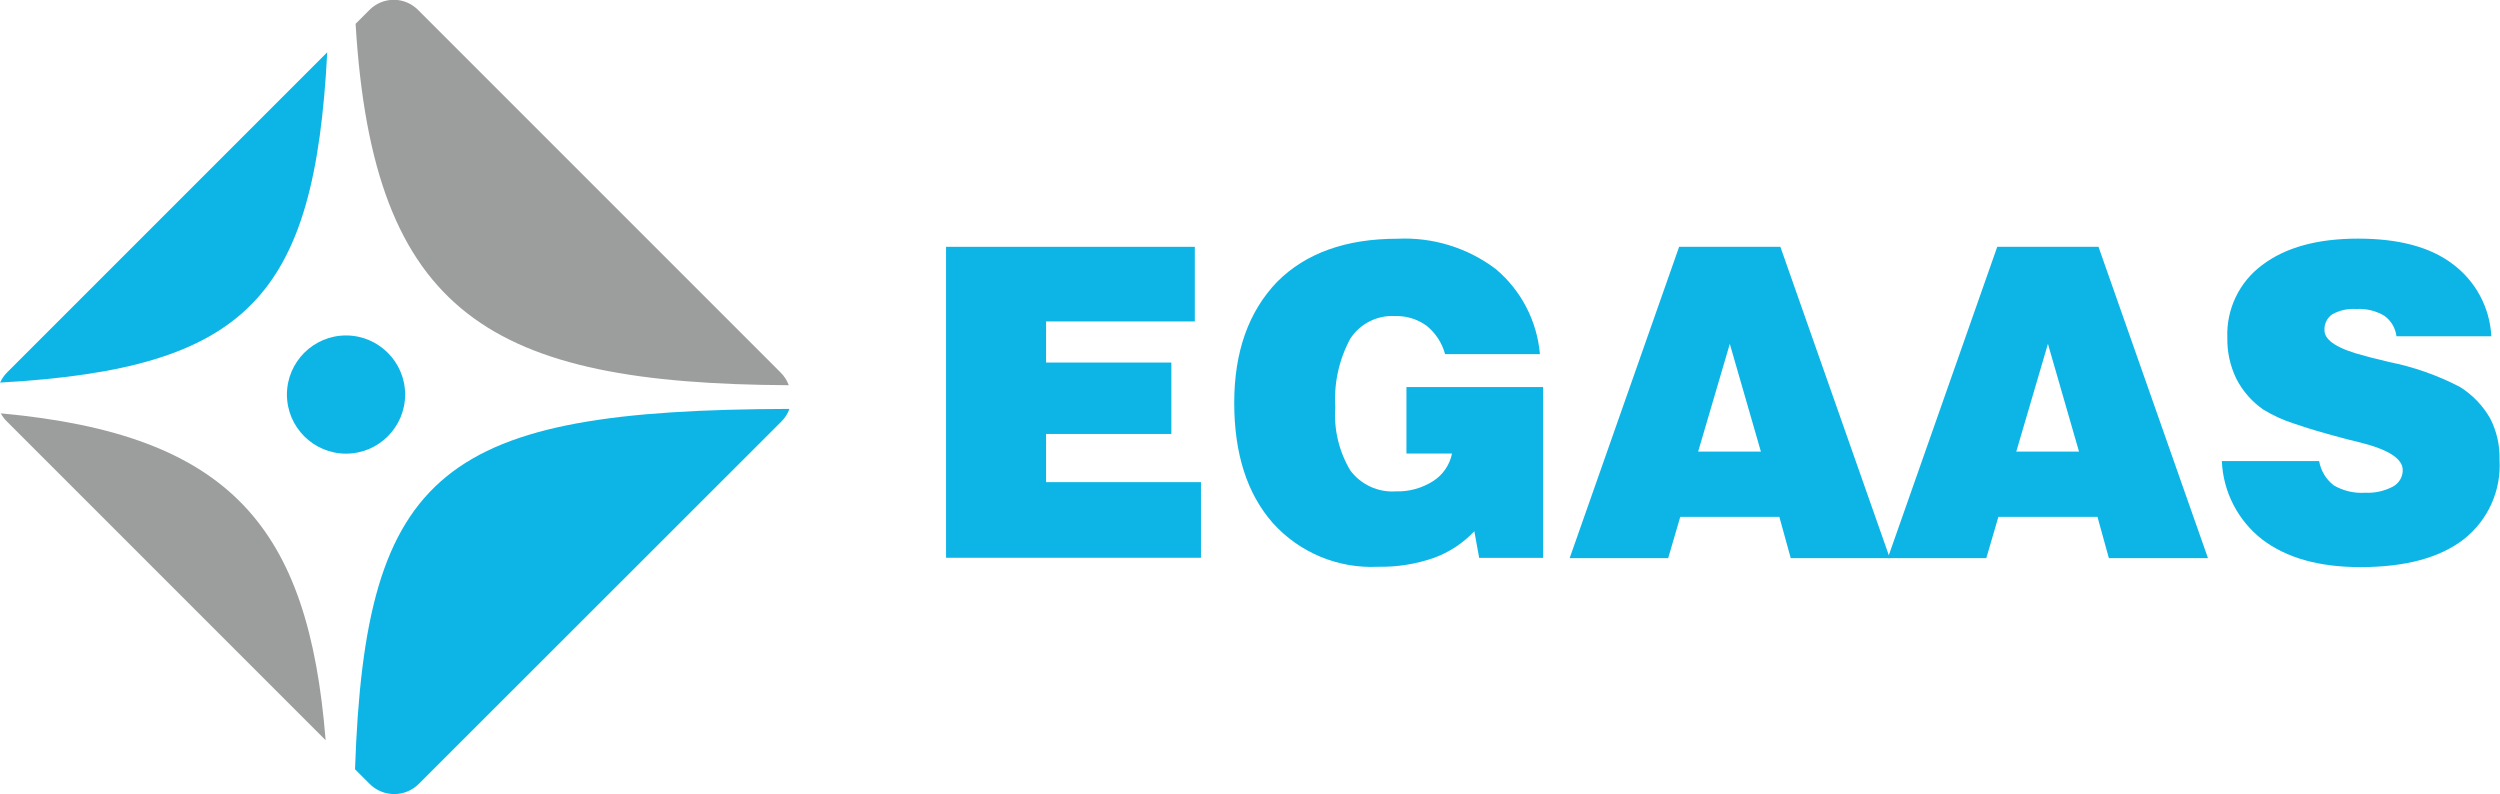
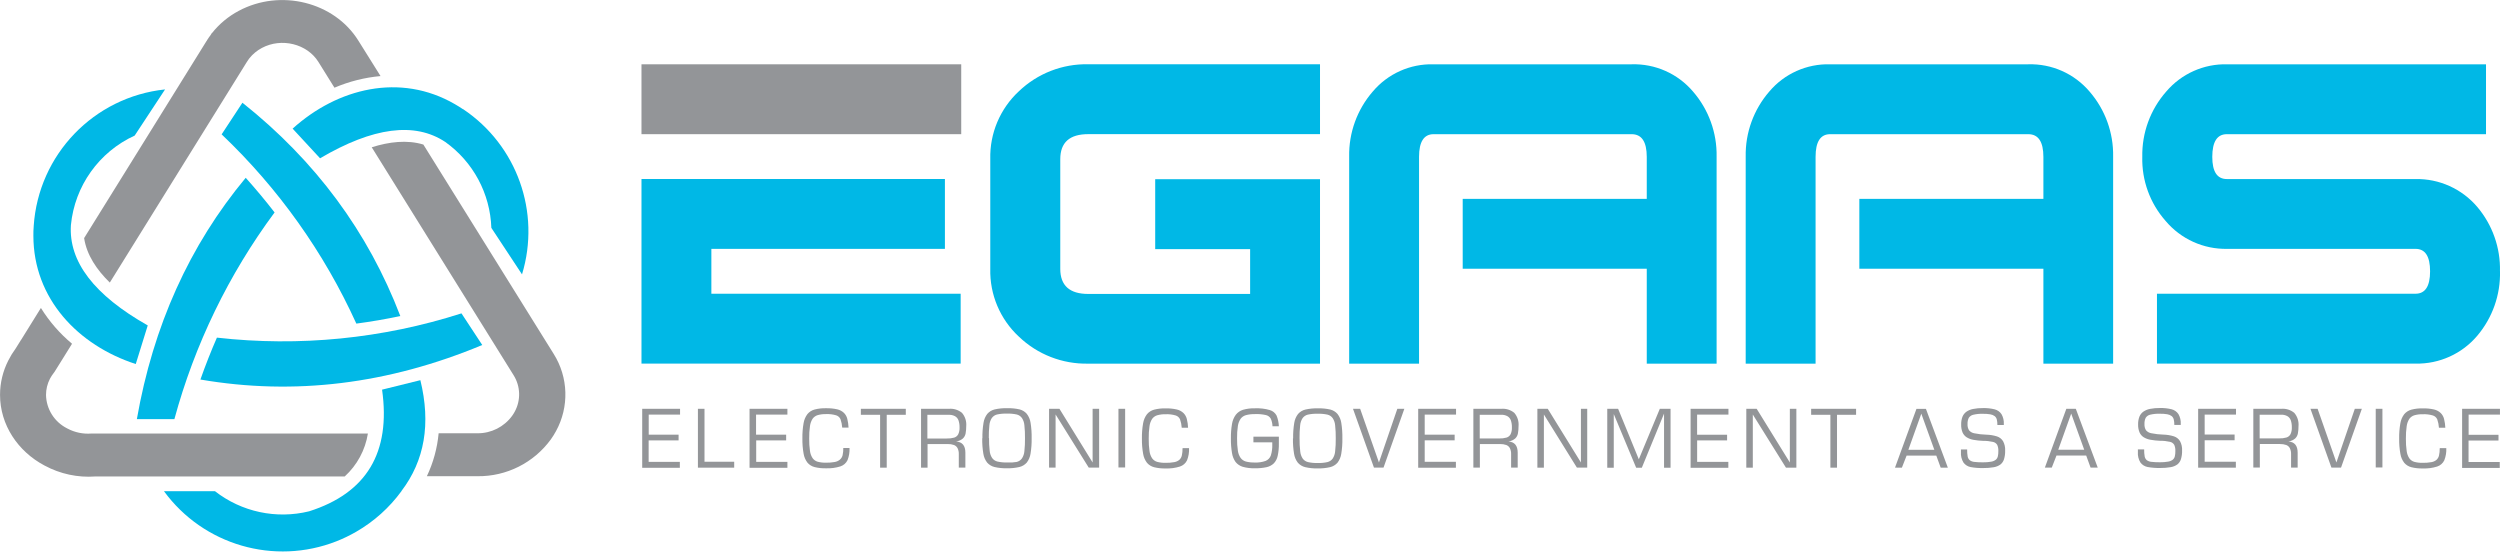
- <svg xmlns="http://www.w3.org/2000/svg" id="Layer_1" data-name="Layer 1" viewBox="0 0 219.49 69.71">
+ <svg xmlns="http://www.w3.org/2000/svg" id="Layer_1" data-name="Layer 1" viewBox="0 0 698.69 154.12">
  <defs>
-     <style>.cls-1{fill:#9c9d9d;}.cls-1,.cls-2{fill-rule:evenodd;}.cls-2,.cls-3{fill:#0db5e6;}</style>
+     <style>.cls-1{fill:#00b8e6;}.cls-1,.cls-2{fill-rule:evenodd;}.cls-2{fill:#939598;}</style>
  </defs>
-   <path class="cls-1" d="M-682.72-107.84l-28-28a3,3,0,0,1-.52-0.7C-691-134.68-684.22-126.51-682.72-107.84Z" transform="translate(711.31 172.83)" />
-   <path class="cls-2" d="M-642-136.93a3,3,0,0,1-.71,1.11L-674.55-104a3.05,3.05,0,0,1-4.3,0l-1.29-1.29C-679.24-131.7-672.39-136.84-642-136.93Z" transform="translate(711.31 172.83)" />
-   <path class="cls-1" d="M-680.09-170.74l1.2-1.2a3,3,0,0,1,4.3,0l31.82,31.82a3,3,0,0,1,.71,1.11C-668.15-139.15-678.55-145.11-680.09-170.74Z" transform="translate(711.31 172.83)" />
-   <path class="cls-2" d="M-710.7-140.12l28.12-28.12c-1.11,21.52-7,27.77-28.72,29A3,3,0,0,1-710.7-140.12Z" transform="translate(711.31 172.83)" />
-   <path class="cls-2" d="M-680.93-133a5.2,5.2,0,0,0,5.19-5.19,5.2,5.2,0,0,0-5.19-5.19,5.2,5.2,0,0,0-5.19,5.19A5.2,5.2,0,0,0-680.93-133Z" transform="translate(711.31 172.83)" />
-   <path class="cls-3" d="M-628.25-123.83v-27.33h21.84v6.55h-13.06V-141h11v6.27h-11v4.23h13.6v6.64h-22.38Z" transform="translate(711.31 172.83)" />
-   <path class="cls-3" d="M-581.44-123.83l-0.43-2.36a9.19,9.19,0,0,1-3.58,2.35,14.13,14.13,0,0,1-4.88.77,11.65,11.65,0,0,1-9.24-3.85q-3.38-3.85-3.38-10.55t3.77-10.62q3.77-3.78,10.56-3.78a13.27,13.27,0,0,1,8.62,2.65,11,11,0,0,1,3.89,7.48h-8.33a4.77,4.77,0,0,0-1.62-2.49,4.45,4.45,0,0,0-2.77-.85,4.38,4.38,0,0,0-3.94,2,11.22,11.22,0,0,0-1.31,6,9.53,9.53,0,0,0,1.32,5.55,4.6,4.6,0,0,0,4,1.84,5.76,5.76,0,0,0,3.27-.9,3.74,3.74,0,0,0,1.66-2.42h-4v-5.84h12v15h-5.66Z" transform="translate(711.31 172.83)" />
-   <path class="cls-3" d="M-573.5-123.83l9.61-27.33H-555l9.61,27.33h-8.7l-1-3.62h-8.7l-1.06,3.62h-8.63Zm11.28-9.35h5.51l-2.73-9.46Z" transform="translate(711.31 172.83)" />
-   <path class="cls-3" d="M-545.57-123.83l9.61-27.33h8.89l9.61,27.33h-8.7l-1-3.62h-8.7l-1.06,3.62h-8.63Zm11.28-9.35h5.51l-2.73-9.46Z" transform="translate(711.31 172.83)" />
-   <path class="cls-3" d="M-516.24-132.35h8.54a3.45,3.45,0,0,0,1.28,2.13,4.83,4.83,0,0,0,2.76.65,4.71,4.71,0,0,0,2.42-.53,1.63,1.63,0,0,0,.88-1.46q0-1.48-3.69-2.41l-1.13-.28q-3-.78-4.81-1.42a12.16,12.16,0,0,1-2.61-1.2,7.39,7.39,0,0,1-2.37-2.71,7.94,7.94,0,0,1-.79-3.6,7.57,7.57,0,0,1,3.06-6.38q3.06-2.32,8.42-2.32t8.29,2.22a8.45,8.45,0,0,1,3.41,6.35h-8.33a2.6,2.6,0,0,0-1.07-1.8,4.31,4.31,0,0,0-2.46-.59,3.79,3.79,0,0,0-2.1.46,1.59,1.59,0,0,0-.69,1.41q0,1.35,3.6,2.26l0.48,0.13,1.58,0.39a23.4,23.4,0,0,1,6.23,2.19,7.86,7.86,0,0,1,2.65,2.75,7.52,7.52,0,0,1,.83,3.64,8.25,8.25,0,0,1-3.16,7q-3.16,2.43-9.06,2.43-5.44,0-8.62-2.43A9.2,9.2,0,0,1-516.24-132.35Z" transform="translate(711.31 172.83)" />
+   <path class="cls-1" d="M-719.15-770.39c0-.88,0-1.76.09-2.62v-0.07h0a41.11,41.11,0,0,1,36.71-38.18l-8.49,12.9a30.77,30.77,0,0,0-17.82,25q-1,15.34,21.47,28.06l-3.35,10.79C-706.6-739.72-719.15-752.73-719.15-770.39Z" transform="translate(728.48 836.25)" />
+   <path class="cls-1" d="M-616.27-699a41,41,0,0,1-12.66,11.36,41.45,41.45,0,0,1-5.5,2.66h0a41.12,41.12,0,0,1-48.23-14h14.25a30.83,30.83,0,0,0,26.32,5.63q24.11-7.66,20.39-34L-611-730q4.46,18.2-5.3,31h0Z" transform="translate(728.48 836.25)" />
+   <path class="cls-1" d="M-660.73-807.54q30.61,24.31,44.13,59.62-6.15,1.3-12.29,2.11a169.89,169.89,0,0,0-37.65-52.89Z" transform="translate(728.48 836.25)" />
+   <path class="cls-1" d="M-659.81-786.56q-23.57,28.34-30.42,67.44h10.49a173.44,173.44,0,0,1,28-57.76Q-655.59-781.86-659.81-786.56Z" transform="translate(728.48 836.25)" />
+   <path class="cls-1" d="M-593.7-739.83q-39.39,16.42-78.77,9.65,2.1-5.95,4.61-11.71a163.54,163.54,0,0,0,68.35-6.78Z" transform="translate(728.48 836.25)" />
+   <path class="cls-1" d="M-601.35-807.14q1.15,0.66,2.23,1.39l0.06,0h0a41.12,41.12,0,0,1,16.47,46.18l-8.57-13a30.75,30.75,0,0,0-12.87-24q-12.8-8.51-35,4.56l-7.67-8.29C-634.17-811.61-616.64-816-601.35-807.14Z" transform="translate(728.48 836.25)" />
+   <path class="cls-2" d="M-722.58-741.27l5.53-8.91a41.79,41.79,0,0,0,8.7,10l-3.05,4.91-1.83,2.93-0.3.41a10.56,10.56,0,0,0-1,1.55,9.89,9.89,0,0,0-1.09,4.51,10.69,10.69,0,0,0,5.88,9.33l0.13,0.07a12.21,12.21,0,0,0,6.7,1.38l0.54,0h76.71a20.65,20.65,0,0,1-6.48,12h-69.68A25.87,25.87,0,0,1-716-706.13l-0.1-.05c-7.37-3.92-12.37-11.31-12.37-19.72a21.14,21.14,0,0,1,2.32-9.62h0a22.44,22.44,0,0,1,2-3.26l1.56-2.5h0Zm51.89-83.53,0-.05,0-.05,0,0q0.51-.82,1.1-1.6l0.32-.52,0.05,0a23.74,23.74,0,0,1,7.45-6.19c11.66-6.25,26.71-2.5,33.44,8.31h0l0.2,0.32,6,9.59a42.71,42.71,0,0,0-12.88,3.25l-4.27-6.86-0.15-.24-0.06-.1c-3.17-5.07-10.32-6.84-15.8-3.91a11.12,11.12,0,0,0-3.5,2.9l-0.09.12-0.08.11c-0.19.25-.36,0.5-0.52,0.77l-0.09.14-38.22,61.53c-3.62-3.52-6.45-7.67-7.18-12.43l34.22-55.09h0Zm60.53,28.95c-4.56-1.39-9.59-.77-14.43.76l39.66,63.72a10.09,10.09,0,0,1,.28,10.22q-0.16.29-.33,0.56t-0.36.54a11.86,11.86,0,0,1-9.68,4.89h-10.87a35.74,35.74,0,0,1-3.29,12H-595a25,25,0,0,0,20.46-10.28q0.4-.56.76-1.14t0.69-1.18a21.3,21.3,0,0,0-.64-21.57Z" transform="translate(728.48 836.25)" />
+   <path class="cls-1" d="M-529.67-786.22h65.27v19.53h-65.27v12.53H-460v19.53h-89.2v-51.6h19.53Zm170.1,51.6h-64.78a27.2,27.2,0,0,1-19.37-7.54,25,25,0,0,1-8-18.94v-30.71a25,25,0,0,1,8-18.94,27.2,27.2,0,0,1,19.37-7.54h64.78v19.53h-64.78c-5.21,0-7.81,2.33-7.81,7v30.66c0,4.64,2.6,7,7.81,7h45.25v-12.53h-26.53v-19.53h46.06v51.6h0Zm110.85,0h-19.53v-26.53h-51.44v-19.53h51.44V-792.4q0-6.35-4.23-6.35h-55.34c-2.71,0-4.07,2.12-4.07,6.32v57.81h-19.53v-57.84a27,27,0,0,1,6.59-18.2,21.48,21.48,0,0,1,17-7.62h55.34a21.66,21.66,0,0,1,17.17,7.62,27,27,0,0,1,6.59,18.2v57.84h0Zm110.85,0h-19.53v-26.53h-51.44v-19.53h51.44V-792.4q0-6.35-4.23-6.35H-217c-2.71,0-4.07,2.12-4.07,6.32v57.81h-19.53v-57.84a27,27,0,0,1,6.59-18.2,21.48,21.48,0,0,1,17-7.62h55.34a21.66,21.66,0,0,1,17.17,7.62,27,27,0,0,1,6.59,18.2v57.84h0Zm108.08-25.8a26.91,26.91,0,0,1-6.35,18,22,22,0,0,1-17.25,7.79h-72.27v-19.53H-53.4q4.07,0,4.07-6.27t-4.07-6.27H-106a21.94,21.94,0,0,1-17.25-7.81,26,26,0,0,1-6.51-17.9,26.81,26.81,0,0,1,6.67-18.23A21.66,21.66,0,0,1-106-818.28H-33.7v19.53h-72.43q-4.07,0-4.07,6.35,0,6.19,4.07,6.19h52.68a22.12,22.12,0,0,1,17.31,7.79A26.86,26.86,0,0,1-29.8-760.42Z" transform="translate(728.48 836.25)" />
+   <polygon class="cls-2" points="268.64 37.5 243.62 37.5 198.81 37.5 179.28 37.5 179.28 17.97 268.64 17.97 268.64 37.5" />
+   <path class="cls-2" d="M-547.2-714.77h8.37v1.6h-8.37v6h8.72v1.65H-549V-722h10.58v1.62h-8.76v5.6h0Zm15.61-7.22v14.78h8.3v1.67h-10.14V-722h1.84Zm14.45,7.22h8.37v1.6h-8.37v6h8.72v1.65H-519V-722h10.58v1.62h-8.76v5.6h0Zm24.3,3.73h1.78a8.22,8.22,0,0,1-.56,3.4,3.35,3.35,0,0,1-2,1.74,11.81,11.81,0,0,1-4,.53,12,12,0,0,1-3.19-.34,3.88,3.88,0,0,1-2-1.23,5.61,5.61,0,0,1-1.08-2.51,21.89,21.89,0,0,1-.34-4.26,22.44,22.44,0,0,1,.33-4.27,5.77,5.77,0,0,1,1.08-2.55,3.94,3.94,0,0,1,2-1.27,11.52,11.52,0,0,1,3.18-.36,13,13,0,0,1,3.16.31,4,4,0,0,1,1.87,1,3.56,3.56,0,0,1,.92,1.62,12.14,12.14,0,0,1,.36,2.49l-1.77,0a9,9,0,0,0-.48-2.36,2,2,0,0,0-1.21-1.08,8.71,8.71,0,0,0-2.82-.34,7.92,7.92,0,0,0-2.35.29,2.71,2.71,0,0,0-1.41,1,4.92,4.92,0,0,0-.74,2.05,22.23,22.23,0,0,0-.22,3.49,22.24,22.24,0,0,0,.22,3.48,4.76,4.76,0,0,0,.73,2,2.63,2.63,0,0,0,1.41,1,8.44,8.44,0,0,0,2.36.27,12.42,12.42,0,0,0,2.4-.19,3,3,0,0,0,1.42-.63A2.35,2.35,0,0,0-493-709a8.27,8.27,0,0,0,.2-2h0Zm10.33,5.49v-14.78h-5.38V-722h12.56v1.67h-5.33v14.78h-1.84Zm18.84-6.59h-5.58v6.59h-1.82V-722h7.82a5.06,5.06,0,0,1,3.62,1.13,5,5,0,0,1,1.19,3.68,11.48,11.48,0,0,1-.18,2.1,2.59,2.59,0,0,1-.77,1.4,3.64,3.64,0,0,1-1.88.82q2.59,0.19,2.59,3.14v4.17h-1.84v-3.73a3.54,3.54,0,0,0-.34-1.7,1.92,1.92,0,0,0-1-.89,4.9,4.9,0,0,0-1.76-.27h0Zm-5.58-1.56h5.38a6.76,6.76,0,0,0,2.07-.25,1.91,1.91,0,0,0,1.12-.92,4.06,4.06,0,0,0,.37-1.92,5.77,5.77,0,0,0-.3-2,2.16,2.16,0,0,0-1-1.16,3.42,3.42,0,0,0-1.69-.37h-6v6.65h0Zm15.28-.07a23.45,23.45,0,0,0,.31,4.31,5.41,5.41,0,0,0,1.06,2.49,4,4,0,0,0,2.06,1.24,13.92,13.92,0,0,0,3.46.35,14.18,14.18,0,0,0,3.49-.35,4,4,0,0,0,2.06-1.23,5.43,5.43,0,0,0,1.06-2.5,23.59,23.59,0,0,0,.31-4.31,24.58,24.58,0,0,0-.3-4.33,5.38,5.38,0,0,0-1.06-2.5,3.93,3.93,0,0,0-2-1.23,13.92,13.92,0,0,0-3.47-.34,14.17,14.17,0,0,0-3.5.34,3.93,3.93,0,0,0-2.06,1.24,5.42,5.42,0,0,0-1.06,2.5,23.63,23.63,0,0,0-.31,4.33h0Zm1.84,0a30.19,30.19,0,0,1,.16-3.64,4.32,4.32,0,0,1,.67-2,2.52,2.52,0,0,1,1.47-1,11.57,11.57,0,0,1,2.76-.25,11.48,11.48,0,0,1,2.75.25,2.52,2.52,0,0,1,1.46,1,4.27,4.27,0,0,1,.67,2,29.16,29.16,0,0,1,.17,3.64,28.86,28.86,0,0,1-.17,3.62,4.35,4.35,0,0,1-.67,2,2.53,2.53,0,0,1-1.47,1A11,11,0,0,1-447-707a11,11,0,0,1-2.73-.26,2.55,2.55,0,0,1-1.48-1,4.38,4.38,0,0,1-.68-2,28.11,28.11,0,0,1-.18-3.6h0Zm30.83-8.23v16.44h-2.9l-9.27-14.86v14.86h-1.82V-722h2.9l9.27,15v-15h1.82Zm7.27,0v16.4h-1.87V-722H-414ZM-397.95-711h1.78a8.22,8.22,0,0,1-.56,3.4,3.35,3.35,0,0,1-2,1.74,11.81,11.81,0,0,1-4,.53,12,12,0,0,1-3.19-.34,3.88,3.88,0,0,1-2-1.23,5.61,5.61,0,0,1-1.08-2.51,21.9,21.9,0,0,1-.34-4.26,22.44,22.44,0,0,1,.33-4.27,5.77,5.77,0,0,1,1.08-2.55,3.93,3.93,0,0,1,2-1.27,11.53,11.53,0,0,1,3.18-.36,13,13,0,0,1,3.16.31,4,4,0,0,1,1.87,1,3.56,3.56,0,0,1,.92,1.62,12.1,12.1,0,0,1,.36,2.49l-1.77,0a9,9,0,0,0-.48-2.36,2,2,0,0,0-1.21-1.08,8.71,8.71,0,0,0-2.82-.34,7.93,7.93,0,0,0-2.35.29,2.71,2.71,0,0,0-1.41,1,4.92,4.92,0,0,0-.74,2.05,22.24,22.24,0,0,0-.22,3.49,22.25,22.25,0,0,0,.22,3.48,4.76,4.76,0,0,0,.73,2,2.63,2.63,0,0,0,1.41,1,8.45,8.45,0,0,0,2.36.27,12.42,12.42,0,0,0,2.4-.19,3,3,0,0,0,1.42-.63,2.35,2.35,0,0,0,.71-1.21,8.27,8.27,0,0,0,.2-2h0Zm20.12-9.51a8.57,8.57,0,0,0-2.46.29,2.77,2.77,0,0,0-1.46,1,4.89,4.89,0,0,0-.77,2,21.11,21.11,0,0,0-.23,3.49,21.22,21.22,0,0,0,.23,3.47,4.68,4.68,0,0,0,.77,2,2.76,2.76,0,0,0,1.47,1,9,9,0,0,0,2.45.27,8,8,0,0,0,3.07-.45,2.6,2.6,0,0,0,1.45-1.52,9.13,9.13,0,0,0,.4-3.07v-0.6h-5.27v-1.58h7.11v1.91a14.88,14.88,0,0,1-.33,3.47,4.33,4.33,0,0,1-1.08,2.08,4.22,4.22,0,0,1-2,1.06,14.36,14.36,0,0,1-3.3.31,11.55,11.55,0,0,1-3.39-.41,4.09,4.09,0,0,1-2-1.35,5.83,5.83,0,0,1-1-2.52,22.33,22.33,0,0,1-.3-4.06,21.78,21.78,0,0,1,.31-4.07,5.91,5.91,0,0,1,1.06-2.55,4.13,4.13,0,0,1,2-1.38,11,11,0,0,1,3.34-.42,13,13,0,0,1,4.19.5,3.12,3.12,0,0,1,1.86,1.52,8.78,8.78,0,0,1,.64,3h-1.78a5.53,5.53,0,0,0-.48-2.13,2.1,2.1,0,0,0-1.36-1,12.34,12.34,0,0,0-3.08-.28h0Zm10.7,6.78a23.46,23.46,0,0,0,.31,4.31,5.41,5.41,0,0,0,1.06,2.49,4,4,0,0,0,2.06,1.24,13.92,13.92,0,0,0,3.46.35,14.17,14.17,0,0,0,3.49-.35,4,4,0,0,0,2.06-1.23,5.44,5.44,0,0,0,1.06-2.5,23.58,23.58,0,0,0,.31-4.31,24.62,24.62,0,0,0-.3-4.33,5.39,5.39,0,0,0-1.06-2.5,3.94,3.94,0,0,0-2-1.23,13.92,13.92,0,0,0-3.47-.34,14.17,14.17,0,0,0-3.5.34,3.93,3.93,0,0,0-2.06,1.24,5.43,5.43,0,0,0-1.06,2.5,23.63,23.63,0,0,0-.31,4.33h0Zm1.84,0a30.07,30.07,0,0,1,.17-3.64,4.31,4.31,0,0,1,.67-2,2.53,2.53,0,0,1,1.47-1,11.58,11.58,0,0,1,2.76-.25,11.47,11.47,0,0,1,2.75.25,2.51,2.51,0,0,1,1.46,1,4.27,4.27,0,0,1,.67,2,29.28,29.28,0,0,1,.17,3.64,28.84,28.84,0,0,1-.17,3.62,4.35,4.35,0,0,1-.67,2,2.53,2.53,0,0,1-1.47,1,11,11,0,0,1-2.73.26,11,11,0,0,1-2.73-.26,2.55,2.55,0,0,1-1.48-1,4.38,4.38,0,0,1-.68-2,28.11,28.11,0,0,1-.18-3.6h0ZM-338-722h2l-5.82,16.44h-2.67L-350.35-722h2l5.25,15,5.14-15h0Zm7.69,7.22h8.37v1.6h-8.37v6h8.72v1.65h-10.54V-722h10.58v1.62h-8.76v5.6h0Zm21,2.63h-5.58v6.59h-1.82V-722h7.82a5.06,5.06,0,0,1,3.62,1.13,5,5,0,0,1,1.19,3.68,11.39,11.39,0,0,1-.18,2.1,2.59,2.59,0,0,1-.77,1.4,3.65,3.65,0,0,1-1.88.82q2.59,0.19,2.59,3.14v4.17h-1.84v-3.73a3.54,3.54,0,0,0-.34-1.7,1.92,1.92,0,0,0-1-.89,4.91,4.91,0,0,0-1.76-.27h0Zm-5.58-1.56h5.38a6.76,6.76,0,0,0,2.08-.25,1.91,1.91,0,0,0,1.12-.92,4.06,4.06,0,0,0,.37-1.92,5.78,5.78,0,0,0-.3-2,2.16,2.16,0,0,0-1-1.16,3.42,3.42,0,0,0-1.69-.37h-6v6.65h0Zm30-8.3v16.44h-2.89L-297-720.41v14.86h-1.82V-722h2.9l9.27,15v-15h1.82Zm8.63,0,5.79,14.12L-264.6-722h3v16.47h-1.82v-15.13l-6.21,15.13h-1.58l-6.26-15v15h-1.82V-722h3.06Zm22.09,7.25h8.37v1.6h-8.37v6h8.72v1.65H-256V-722h10.58v1.62h-8.76v5.6h0Zm27.73-7.22v16.44h-2.9l-9.27-14.86v14.86h-1.82V-722h2.9l9.27,15v-15h1.82Zm9.51,16.44v-14.78h-5.38V-722h12.56v1.67h-5.33v14.78h-1.84Zm18.05,0,6-16.44h2.65l6.13,16.44h-2l-1.23-3.38h-8.3l-1.32,3.38h-2Zm11-5-3.64-10.1-3.62,10.1h7.27Zm7.35-.09h1.82a10.08,10.08,0,0,0,.15,2,1.82,1.82,0,0,0,.58,1,2.56,2.56,0,0,0,1.26.47,19,19,0,0,0,2.43.12,11.9,11.9,0,0,0,2.29-.18,2.83,2.83,0,0,0,1.29-.54,1.73,1.73,0,0,0,.57-0.92,6,6,0,0,0,.15-1.48,3.88,3.88,0,0,0-.31-1.75,1.82,1.82,0,0,0-1.2-.84,11.44,11.44,0,0,0-2.75-.29,19.58,19.58,0,0,1-2.71-.29,5.37,5.37,0,0,1-1.87-.7,3.06,3.06,0,0,1-1.16-1.35,5.47,5.47,0,0,1-.39-2.24,5.77,5.77,0,0,1,.35-2.13,3.22,3.22,0,0,1,1.08-1.41,4.91,4.91,0,0,1,1.88-.79,13.18,13.18,0,0,1,2.8-.25,12.25,12.25,0,0,1,3.25.35,3.29,3.29,0,0,1,1.9,1.33,5,5,0,0,1,.66,2.8l0,0.24h-1.8a6,6,0,0,0-.16-1.53,1.79,1.79,0,0,0-.59-0.94,2.73,2.73,0,0,0-1.2-.5,11.18,11.18,0,0,0-2.08-.15,10.31,10.31,0,0,0-2.73.27,2,2,0,0,0-1.24.87,3.64,3.64,0,0,0-.34,1.73,3,3,0,0,0,.42,1.74,2.49,2.49,0,0,0,1.5.84,19.31,19.31,0,0,0,3.32.38,10.81,10.81,0,0,1,3,.49,3.15,3.15,0,0,1,1.69,1.33,5,5,0,0,1,.58,2.64,7.52,7.52,0,0,1-.32,2.41,3,3,0,0,1-1,1.47,4.42,4.42,0,0,1-1.87.76,15.76,15.76,0,0,1-2.92.23,17.59,17.59,0,0,1-3.52-.27,3.26,3.26,0,0,1-2-1.24,4.9,4.9,0,0,1-.72-2.95v-0.76h0Zm23.54,5.07,6-16.44h2.65l6.13,16.44h-2l-1.23-3.38h-8.3l-1.32,3.38h-2Zm11-5-3.64-10.1-3.62,10.1H-146Zm14.93-.09h1.82a10.08,10.08,0,0,0,.15,2,1.81,1.81,0,0,0,.58,1,2.56,2.56,0,0,0,1.26.47,19,19,0,0,0,2.43.12,11.9,11.9,0,0,0,2.29-.18,2.83,2.83,0,0,0,1.29-.54,1.73,1.73,0,0,0,.57-0.92,6,6,0,0,0,.15-1.48,3.88,3.88,0,0,0-.31-1.75,1.82,1.82,0,0,0-1.2-.84,11.44,11.44,0,0,0-2.75-.29,19.58,19.58,0,0,1-2.72-.29,5.37,5.37,0,0,1-1.87-.7,3.06,3.06,0,0,1-1.16-1.35,5.47,5.47,0,0,1-.4-2.24,5.77,5.77,0,0,1,.35-2.13,3.22,3.22,0,0,1,1.08-1.41,4.9,4.9,0,0,1,1.88-.79,13.18,13.18,0,0,1,2.8-.25,12.26,12.26,0,0,1,3.25.35,3.28,3.28,0,0,1,1.9,1.33,5,5,0,0,1,.66,2.8l0,0.24h-1.8a6,6,0,0,0-.16-1.53,1.79,1.79,0,0,0-.59-0.94,2.73,2.73,0,0,0-1.2-.5,11.18,11.18,0,0,0-2.08-.15,10.31,10.31,0,0,0-2.73.27,2,2,0,0,0-1.24.87,3.63,3.63,0,0,0-.34,1.73,3,3,0,0,0,.42,1.74,2.49,2.49,0,0,0,1.5.84,19.31,19.31,0,0,0,3.32.38,10.81,10.81,0,0,1,3,.49,3.15,3.15,0,0,1,1.69,1.33,5,5,0,0,1,.58,2.64,7.52,7.52,0,0,1-.32,2.41,3,3,0,0,1-1,1.47,4.42,4.42,0,0,1-1.87.76,15.76,15.76,0,0,1-2.92.23,17.58,17.58,0,0,1-3.52-.27,3.26,3.26,0,0,1-2-1.24,4.9,4.9,0,0,1-.72-2.95v-0.76h0Zm18.73-4.15h8.37v1.6h-8.37v6h8.72v1.65h-10.54V-722h10.58v1.62h-8.76v5.6h0Zm21,2.63h-5.58v6.59h-1.82V-722h7.82a5.06,5.06,0,0,1,3.62,1.13,5,5,0,0,1,1.19,3.68,11.43,11.43,0,0,1-.18,2.1,2.59,2.59,0,0,1-.77,1.4,3.64,3.64,0,0,1-1.88.82q2.59,0.19,2.59,3.14v4.17h-1.84v-3.73a3.54,3.54,0,0,0-.34-1.7,1.92,1.92,0,0,0-1-.89,4.91,4.91,0,0,0-1.76-.27h0Zm-5.58-1.56h5.38a6.75,6.75,0,0,0,2.07-.25,1.92,1.92,0,0,0,1.12-.92,4.06,4.06,0,0,0,.37-1.92,5.78,5.78,0,0,0-.3-2,2.16,2.16,0,0,0-1-1.16,3.42,3.42,0,0,0-1.69-.37h-6v6.65h0ZM-70.4-722h2l-5.82,16.44H-76.9L-82.76-722h2l5.25,15,5.14-15h0Zm7.75,0v16.4h-1.87V-722h1.87ZM-46.58-711h1.78a8.22,8.22,0,0,1-.56,3.4,3.35,3.35,0,0,1-2,1.74,11.81,11.81,0,0,1-4,.53,12,12,0,0,1-3.19-.34,3.88,3.88,0,0,1-2-1.23,5.6,5.6,0,0,1-1.08-2.51,21.9,21.9,0,0,1-.34-4.26,22.4,22.4,0,0,1,.33-4.27,5.77,5.77,0,0,1,1.08-2.55,3.94,3.94,0,0,1,2-1.27,11.53,11.53,0,0,1,3.18-.36,13,13,0,0,1,3.16.31,4,4,0,0,1,1.87,1,3.55,3.55,0,0,1,.92,1.62,12.13,12.13,0,0,1,.36,2.49l-1.78,0a9,9,0,0,0-.48-2.36,2,2,0,0,0-1.22-1.08,8.71,8.71,0,0,0-2.82-.34,7.92,7.92,0,0,0-2.35.29,2.71,2.71,0,0,0-1.41,1,4.92,4.92,0,0,0-.74,2.05,22.17,22.17,0,0,0-.22,3.49,22.26,22.26,0,0,0,.22,3.48,4.77,4.77,0,0,0,.73,2,2.63,2.63,0,0,0,1.41,1,8.44,8.44,0,0,0,2.36.27,12.43,12.43,0,0,0,2.4-.19,3,3,0,0,0,1.42-.63,2.35,2.35,0,0,0,.71-1.21,8.27,8.27,0,0,0,.2-2h0Zm8-3.73h8.37v1.6h-8.37v6h8.72v1.65H-40.38V-722H-29.8v1.62h-8.76v5.6Z" transform="translate(728.48 836.25)" />
</svg>
